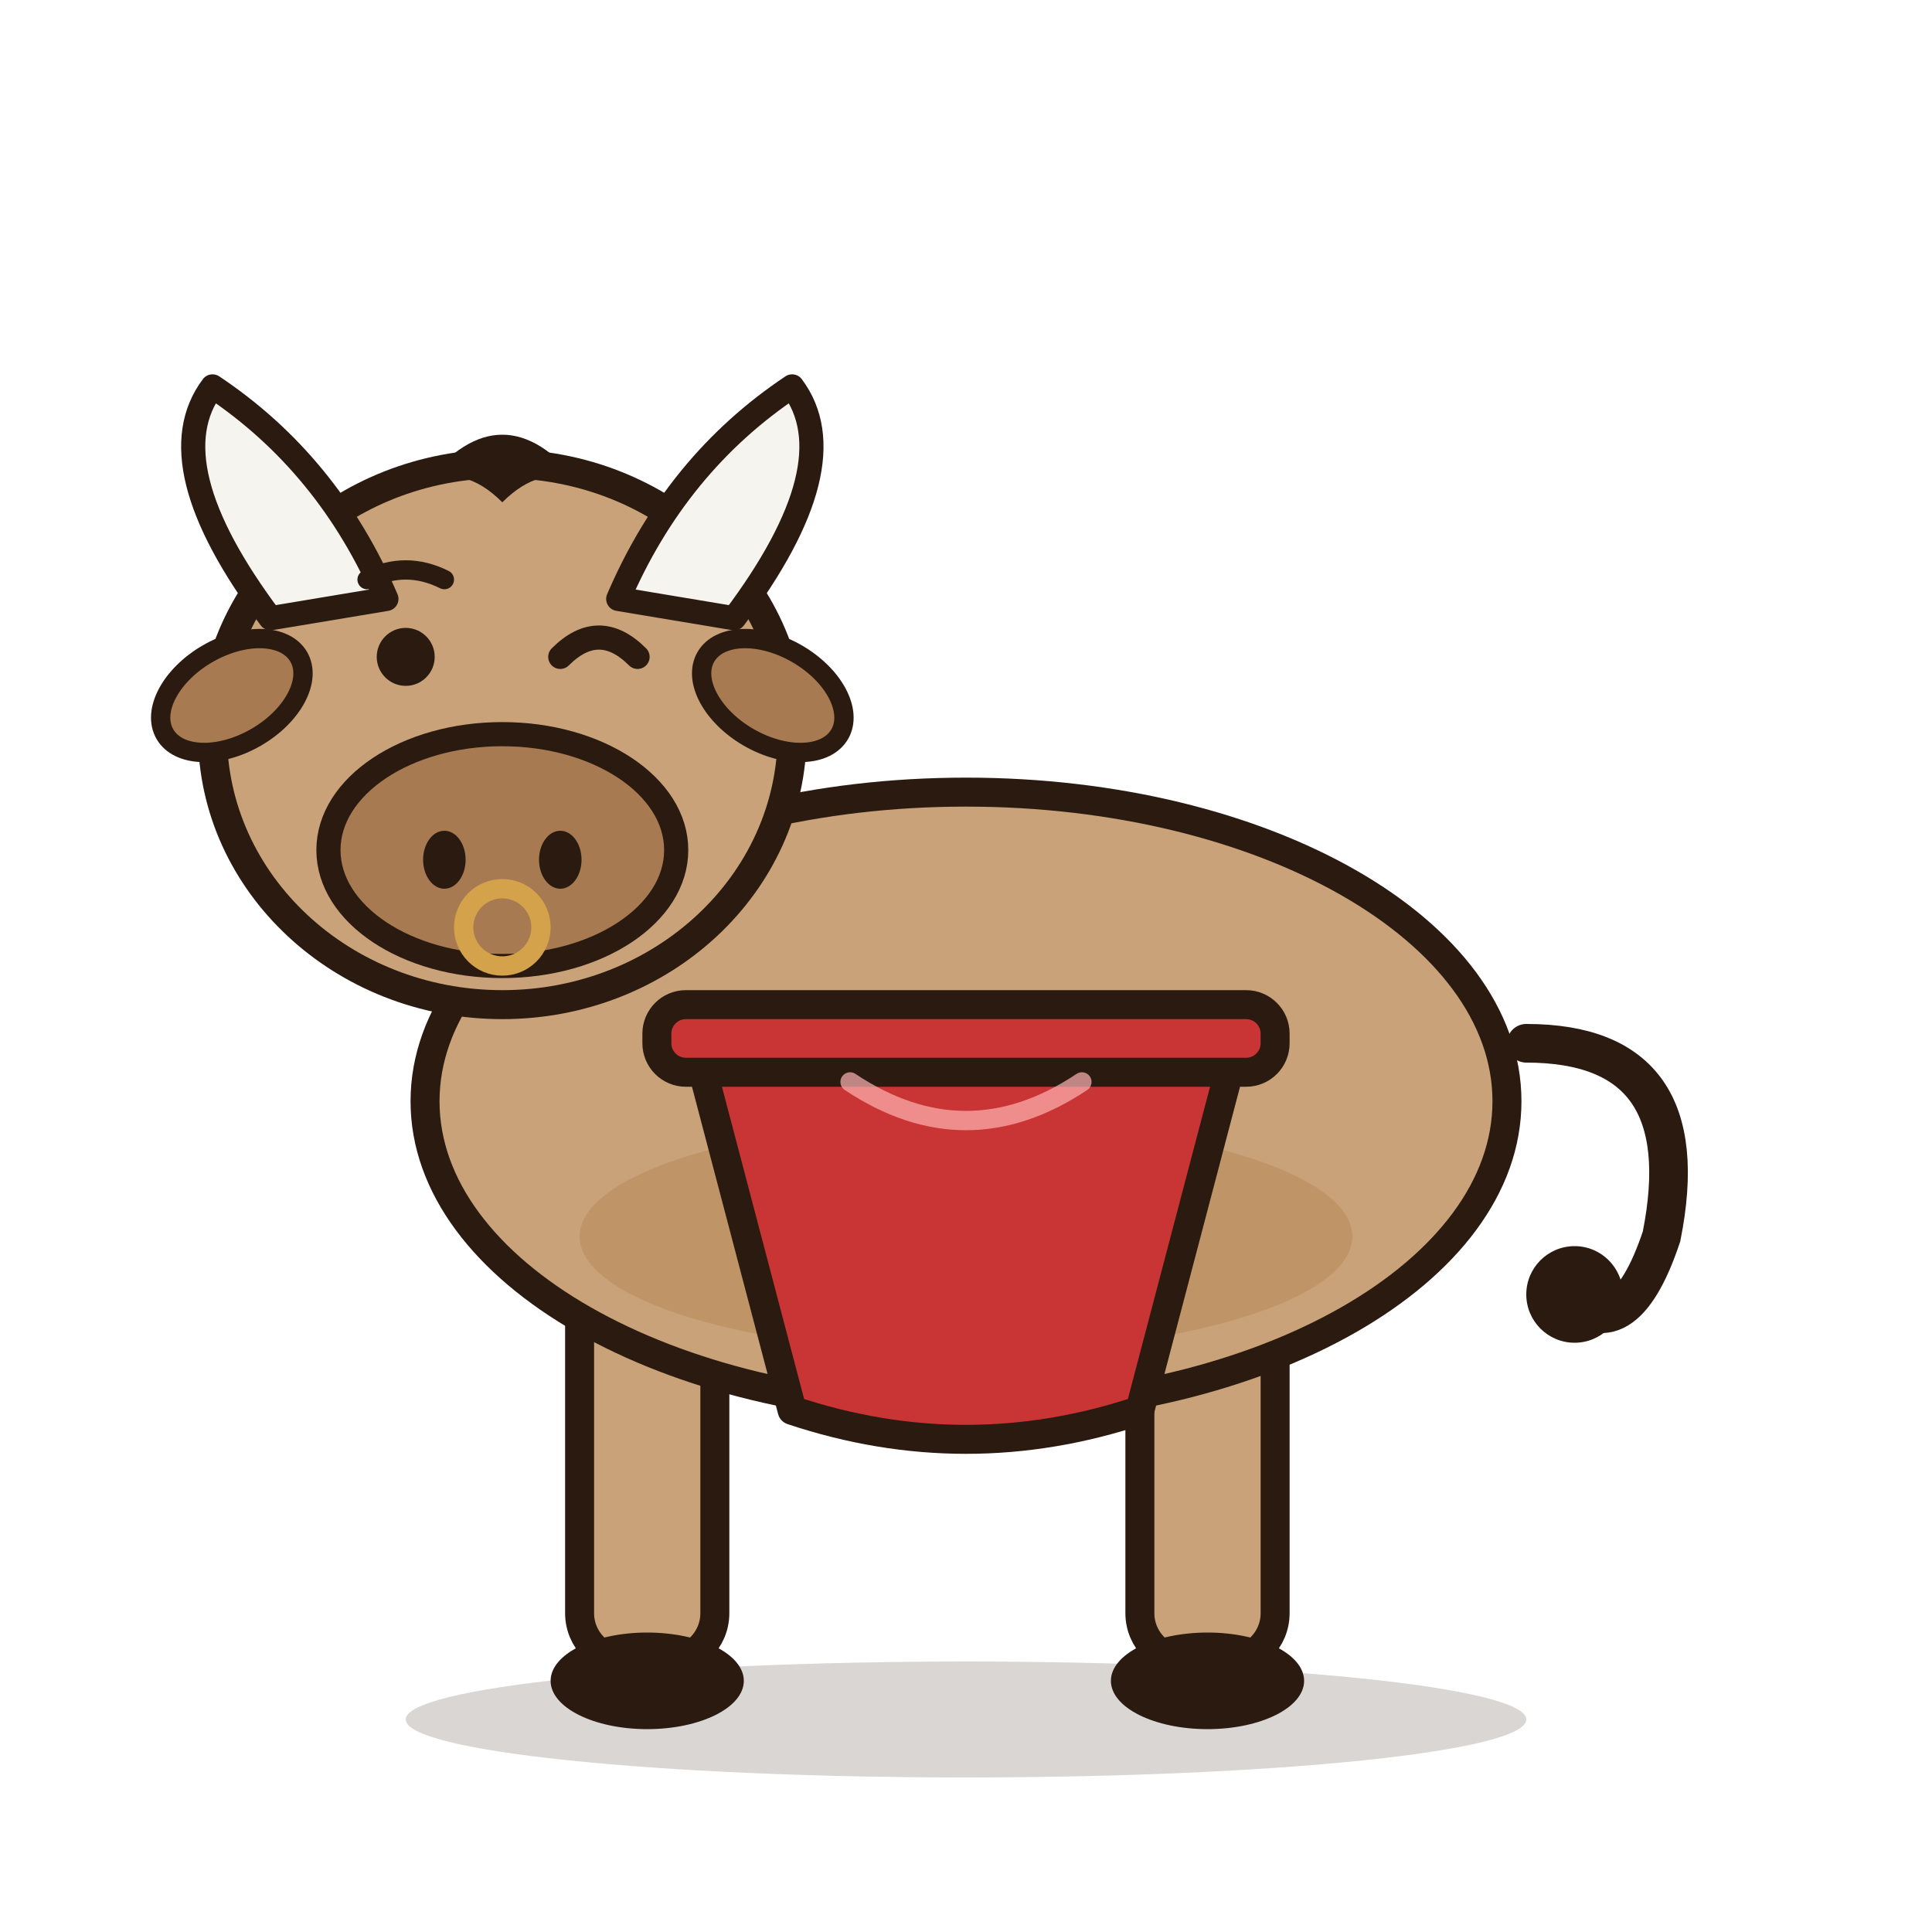
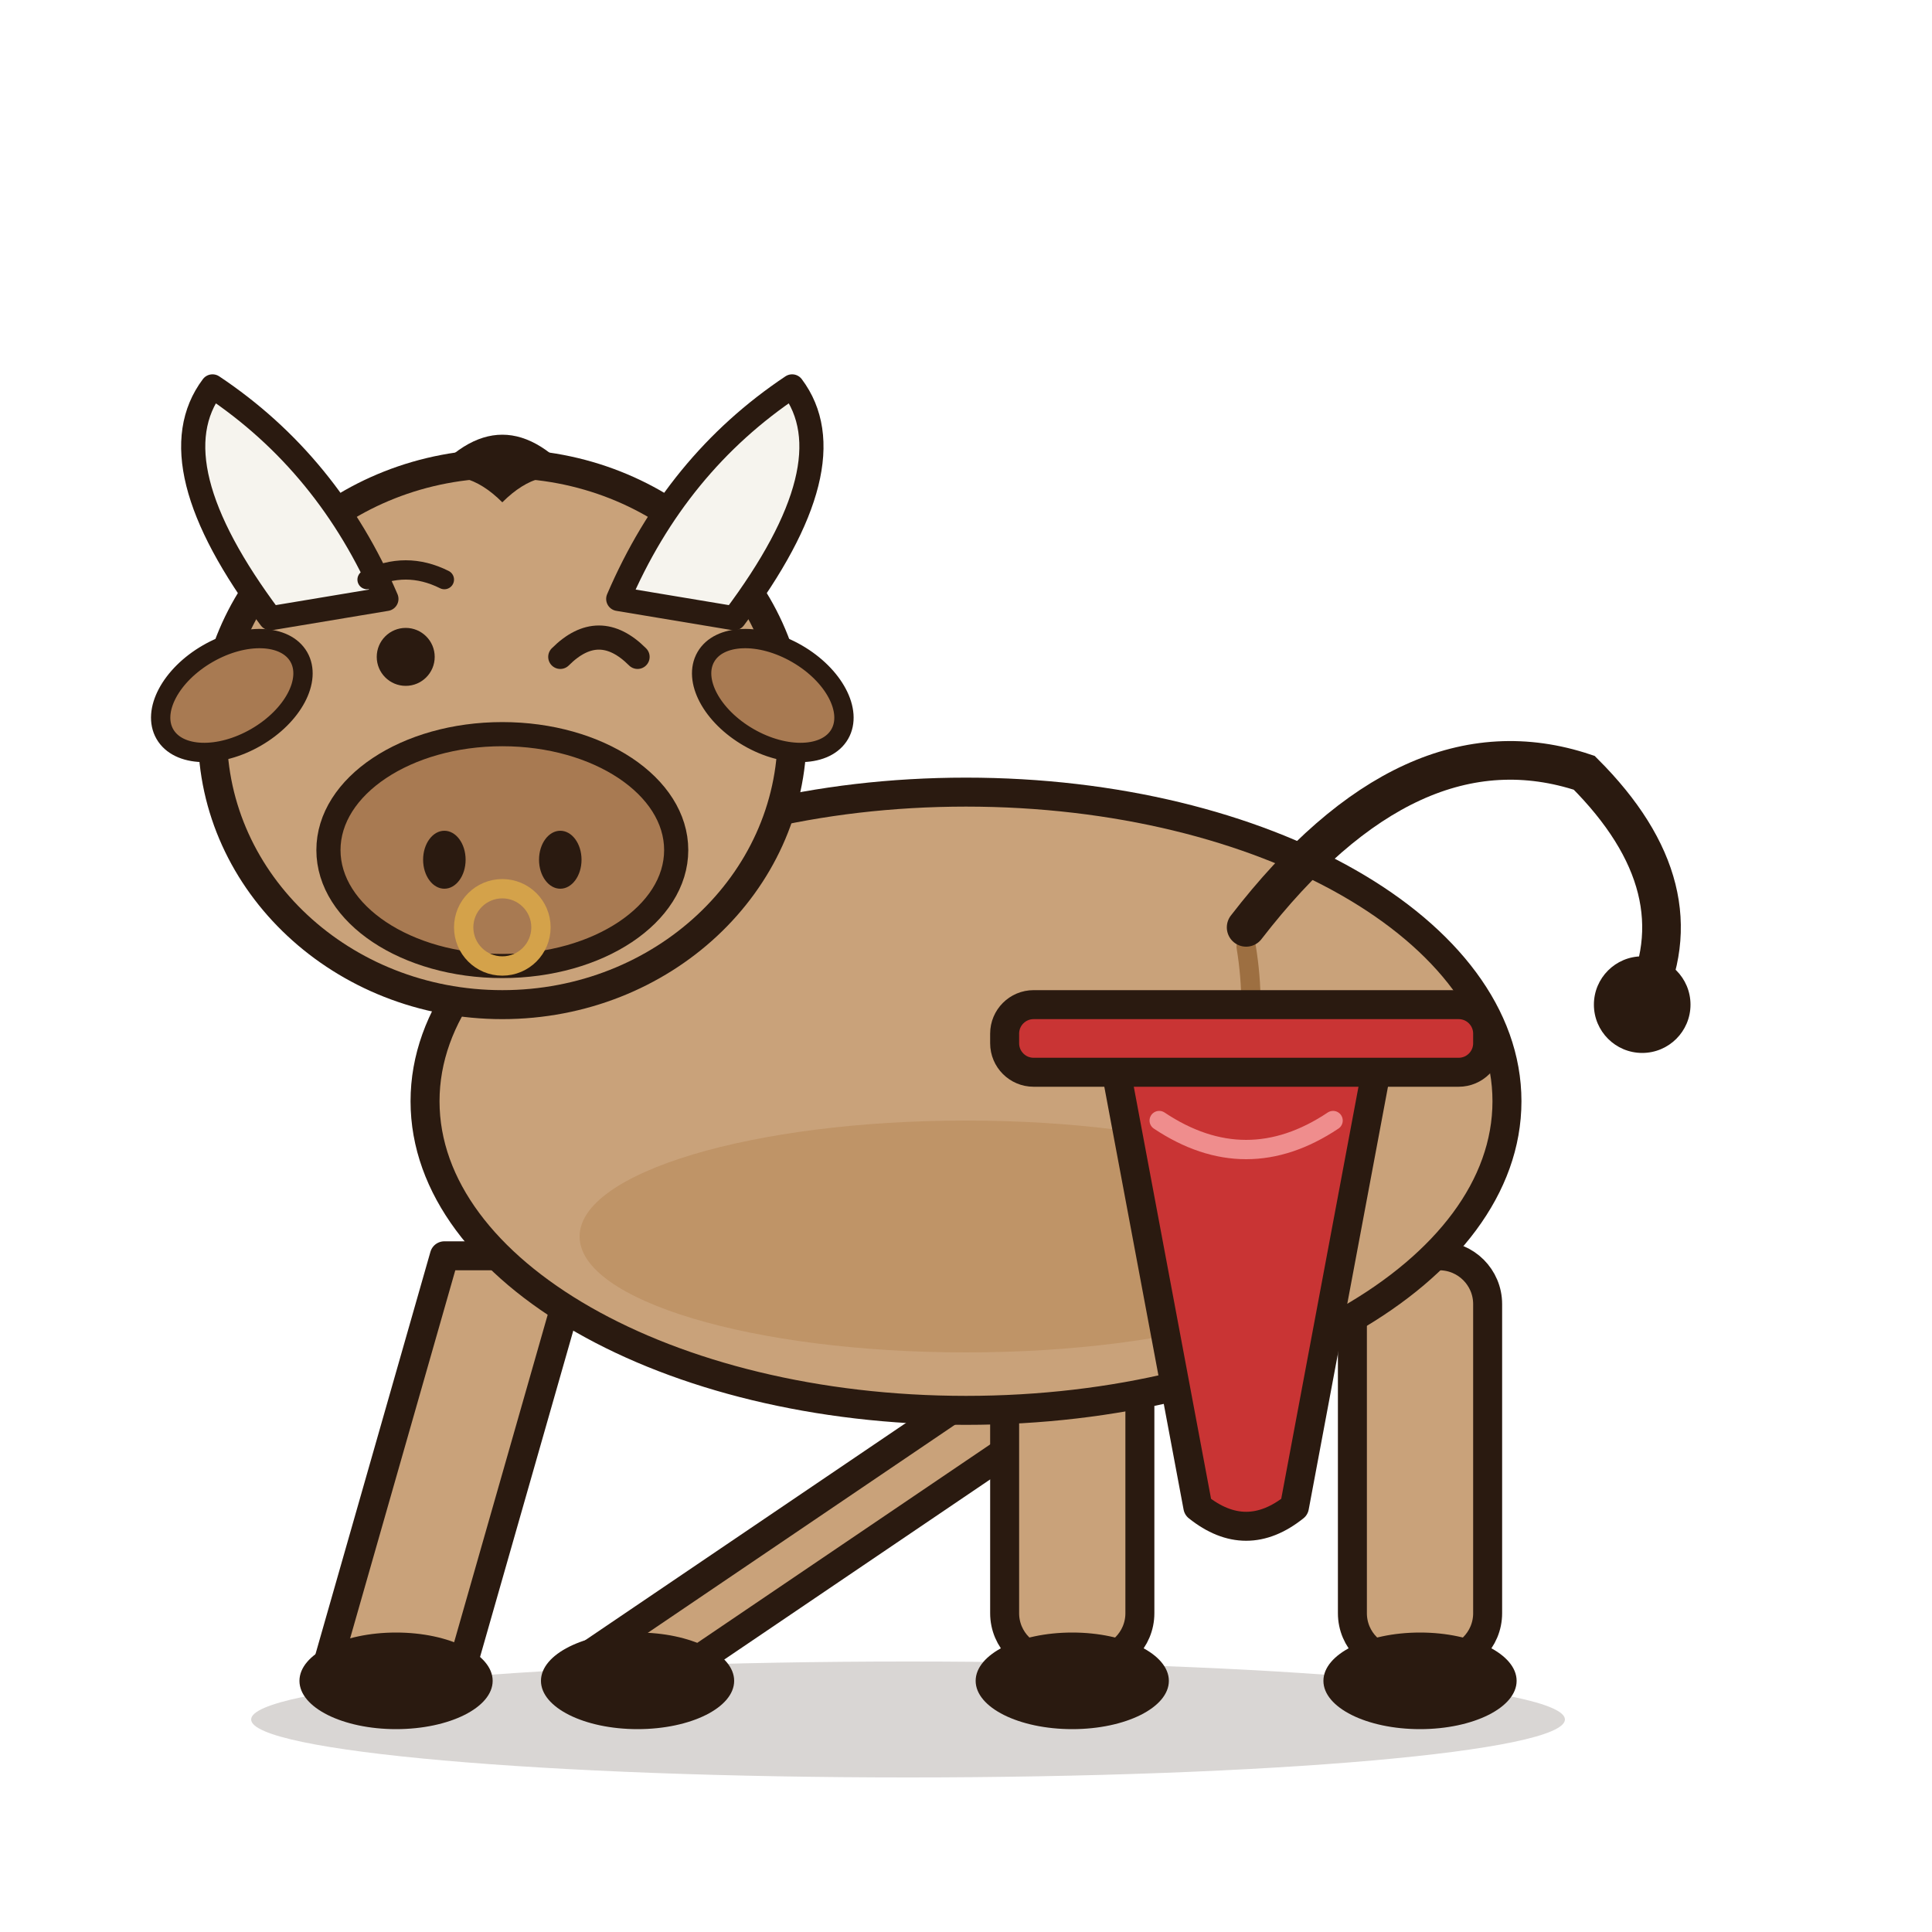
<svg xmlns="http://www.w3.org/2000/svg" viewBox="0 0 200 200" role="img" aria-label="Thong Biltong — cartoon bull in a thong">
-   <ellipse cx="100" cy="178" rx="58" ry="6" fill="#2a1a10" opacity="0.18" />
-   <rect x="118" y="130" width="14" height="42" rx="5" fill="#c9a27a" stroke="#2a1a10" stroke-width="3" />
-   <ellipse cx="125" cy="174" rx="10" ry="5" fill="#2a1a10" />
-   <rect x="60" y="130" width="14" height="42" rx="5" fill="#c9a27a" stroke="#2a1a10" stroke-width="3" />
-   <ellipse cx="67" cy="174" rx="10" ry="5" fill="#2a1a10" />
-   <path d="M158 108 Q176 108 172 128 Q168 140 162 134" fill="none" stroke="#2a1a10" stroke-width="4" stroke-linecap="round" />
-   <circle cx="163" cy="134" r="5" fill="#2a1a10" />
+   <ellipse cx="94" cy="178" rx="68" ry="6" fill="#2a1a10" opacity="0.18" />
+   <path d="M122 130 L134 130 L72 172 L60 172 Z" fill="#c9a27a" stroke="#2a1a10" stroke-width="3" stroke-linejoin="round" />
+   <ellipse cx="66" cy="174" rx="10" ry="5" fill="#2a1a10" />
+   <rect x="104" y="130" width="14" height="42" rx="5" fill="#c9a27a" stroke="#2a1a10" stroke-width="3" />
+   <ellipse cx="111" cy="174" rx="10" ry="5" fill="#2a1a10" />
+   <rect x="140" y="130" width="14" height="42" rx="5" fill="#c9a27a" stroke="#2a1a10" stroke-width="3" />
+   <ellipse cx="147" cy="174" rx="10" ry="5" fill="#2a1a10" />
+   <path d="M46 130 L60 130 L48 172 L34 172 Z" fill="#c9a27a" stroke="#2a1a10" stroke-width="3" stroke-linejoin="round" />
+   <ellipse cx="41" cy="174" rx="10" ry="5" fill="#2a1a10" />
  <ellipse cx="100" cy="114" rx="56" ry="32" fill="#c9a27a" stroke="#2a1a10" stroke-width="3" />
  <ellipse cx="100" cy="128" rx="40" ry="12" fill="#b78857" opacity="0.55" />
-   <path d="M72 108 L128 108 L118 146 Q100 152 82 146 Z" fill="#c93434" stroke="#2a1a10" stroke-width="3" stroke-linejoin="round" />
-   <rect x="68" y="104" width="64" height="7" rx="3" fill="#c93434" stroke="#2a1a10" stroke-width="3" />
-   <path d="M88 112 Q100 120 112 112" fill="none" stroke="#ffb3b3" stroke-width="2" stroke-linecap="round" opacity="0.7" />
+   <path d="M129 98 Q130 104 129 110" fill="none" stroke="#8a5a2a" stroke-width="2" stroke-linecap="round" opacity="0.7" />
+   <path d="M129 96 Q146 74 164 80 Q176 92 170 104" fill="none" stroke="#2a1a10" stroke-width="4" stroke-linecap="round" />
+   <circle cx="170" cy="104" r="5" fill="#2a1a10" />
+   <path d="M115 108 L143 108 L134 156 Q129 160 124 156 Z" fill="#c93434" stroke="#2a1a10" stroke-width="3" stroke-linejoin="round" />
+   <rect x="104" y="104" width="50" height="7" rx="3" fill="#c93434" stroke="#2a1a10" stroke-width="3" />
+   <path d="M120 116 Q129 122 138 116" fill="none" stroke="#ffb3b3" stroke-width="2" stroke-linecap="round" opacity="0.7" />
  <ellipse cx="52" cy="76" rx="30" ry="28" fill="#c9a27a" stroke="#2a1a10" stroke-width="3" />
  <path d="M28 64 Q16 48 22 40 Q34 48 40 62 Z" fill="#f6f4ee" stroke="#2a1a10" stroke-width="2.5" stroke-linejoin="round" />
  <path d="M76 64 Q88 48 82 40 Q70 48 64 62 Z" fill="#f6f4ee" stroke="#2a1a10" stroke-width="2.5" stroke-linejoin="round" />
  <path d="M44 50 Q52 40 60 50 Q56 48 52 52 Q48 48 44 50 Z" fill="#2a1a10" />
  <ellipse cx="24" cy="72" rx="8" ry="5" transform="rotate(-30 24 72)" fill="#a87a52" stroke="#2a1a10" stroke-width="2" />
  <ellipse cx="80" cy="72" rx="8" ry="5" transform="rotate(30 80 72)" fill="#a87a52" stroke="#2a1a10" stroke-width="2" />
  <ellipse cx="52" cy="88" rx="18" ry="12" fill="#a87a52" stroke="#2a1a10" stroke-width="2.5" />
  <ellipse cx="46" cy="89" rx="2.2" ry="3" fill="#2a1a10" />
  <ellipse cx="58" cy="89" rx="2.2" ry="3" fill="#2a1a10" />
  <circle cx="52" cy="96" r="4" fill="none" stroke="#d4a24a" stroke-width="2" />
  <circle cx="42" cy="68" r="3" fill="#2a1a10" />
  <path d="M58 68 Q62 64 66 68" fill="none" stroke="#2a1a10" stroke-width="2.5" stroke-linecap="round" />
  <path d="M38 60 Q42 58 46 60" fill="none" stroke="#2a1a10" stroke-width="2" stroke-linecap="round" />
</svg>
